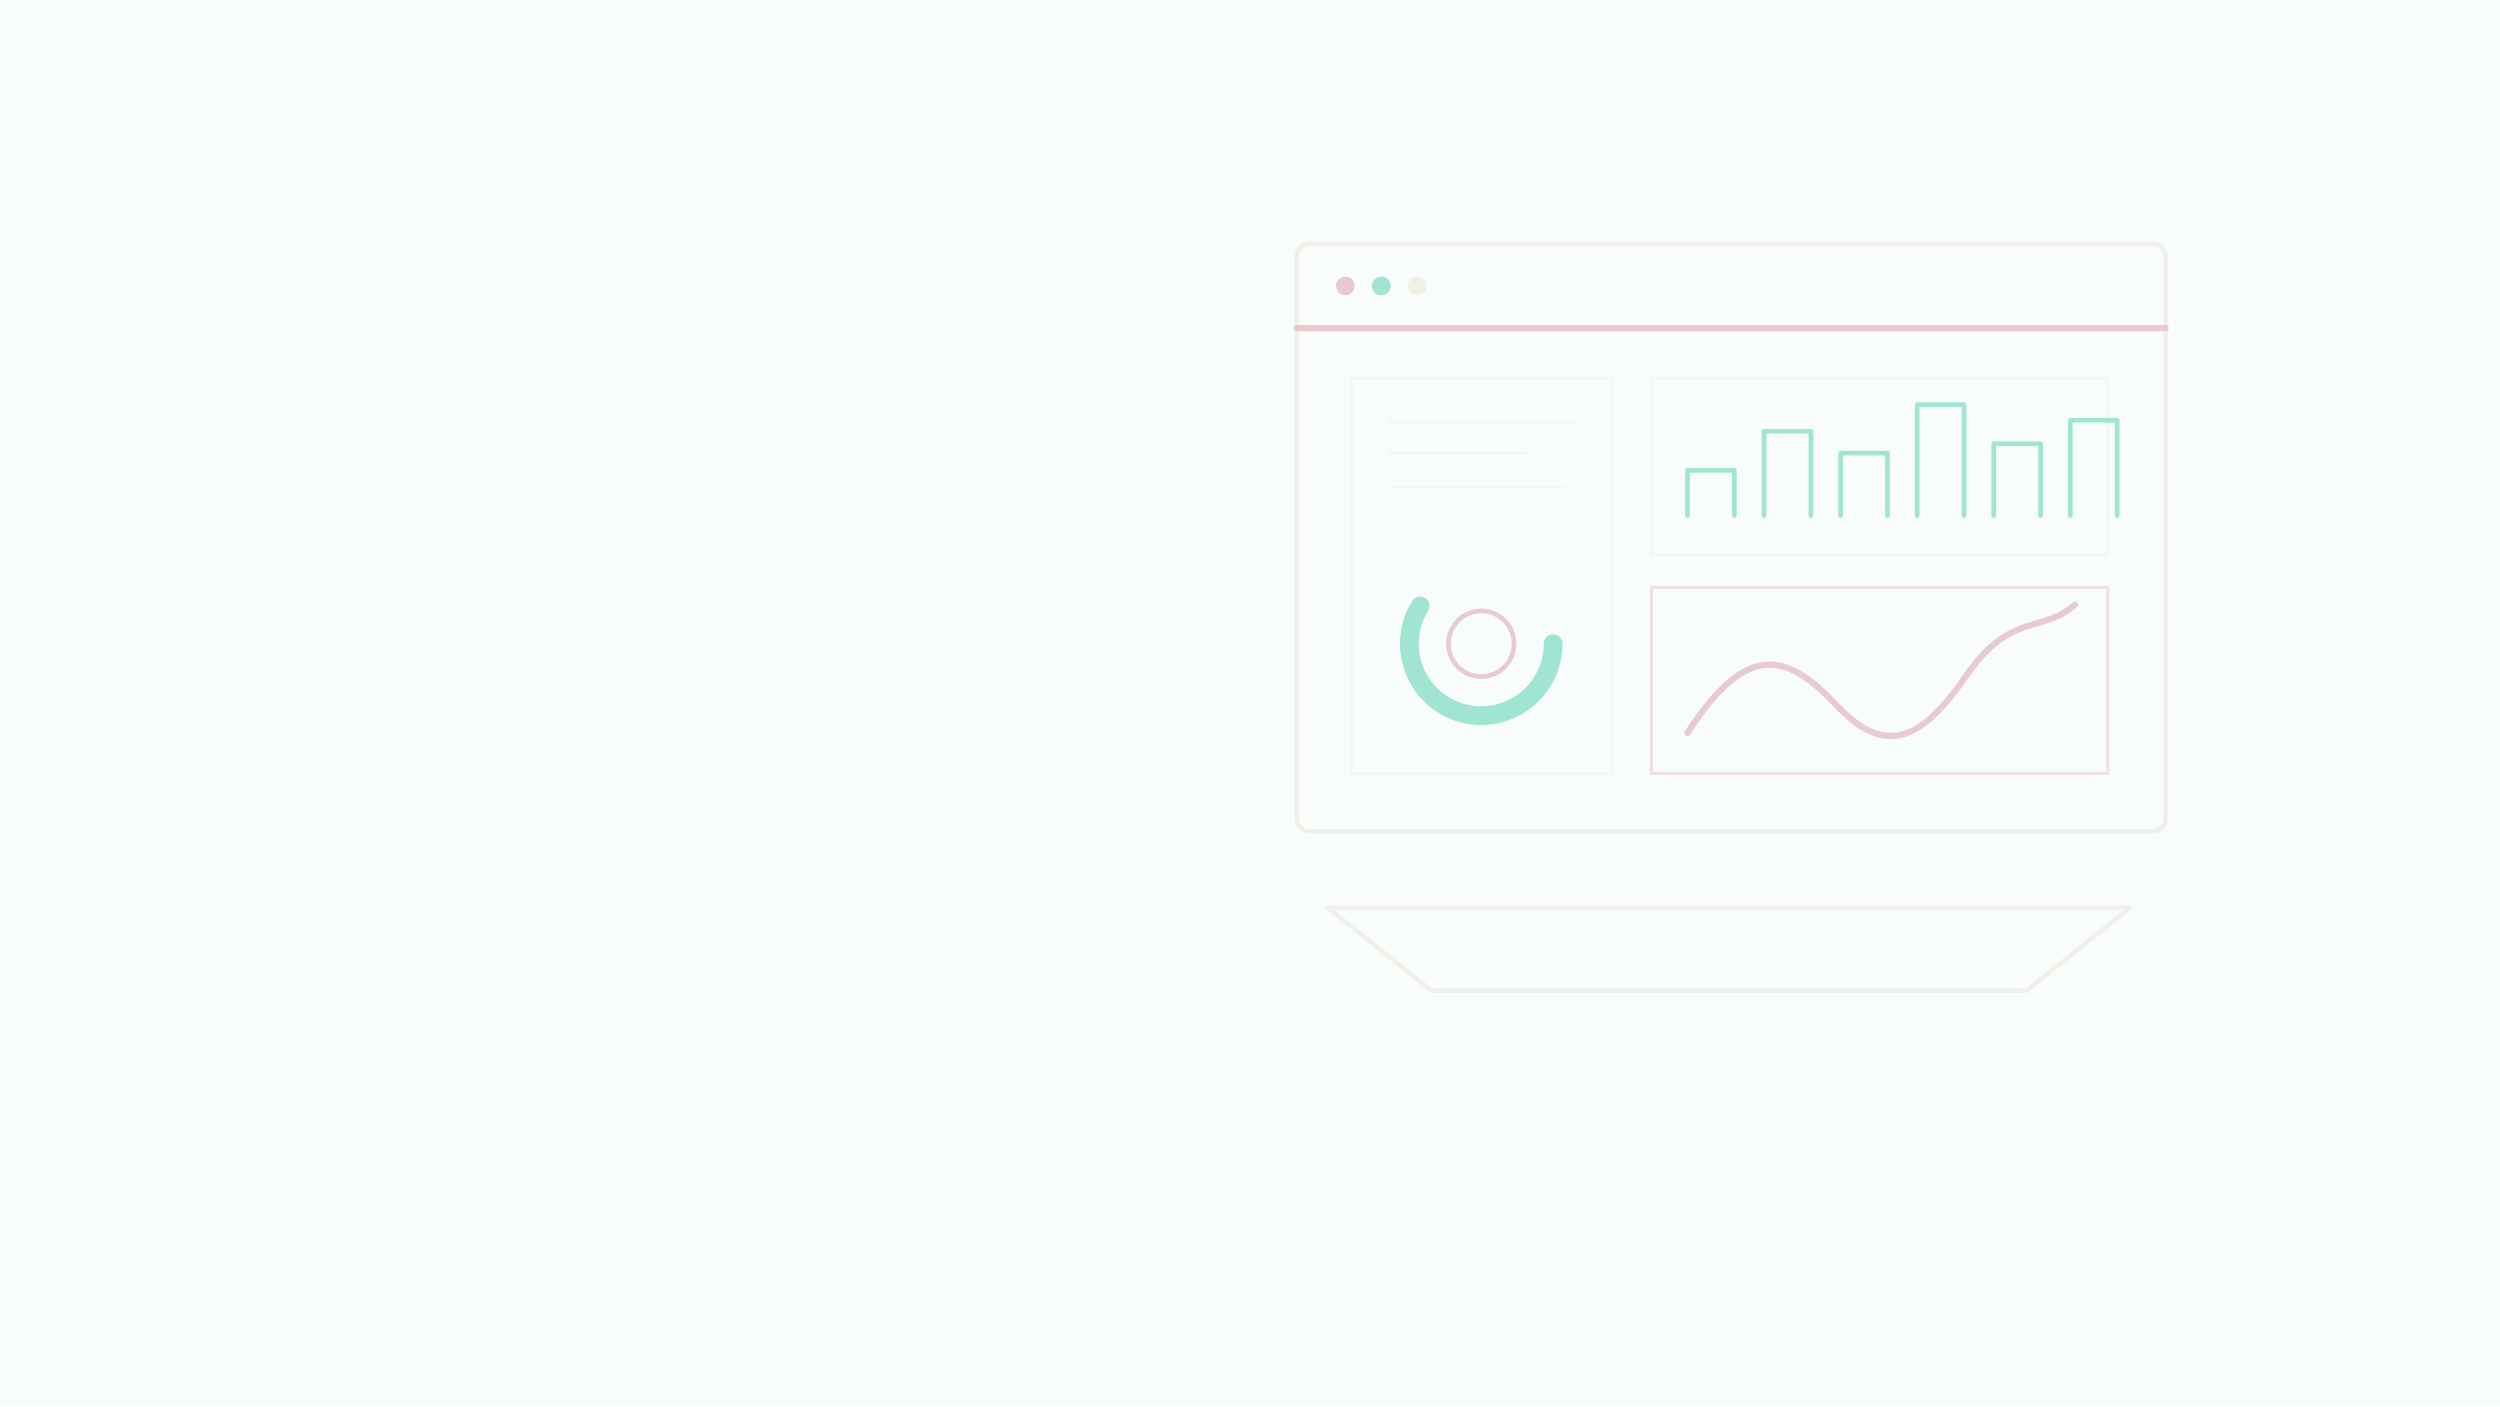
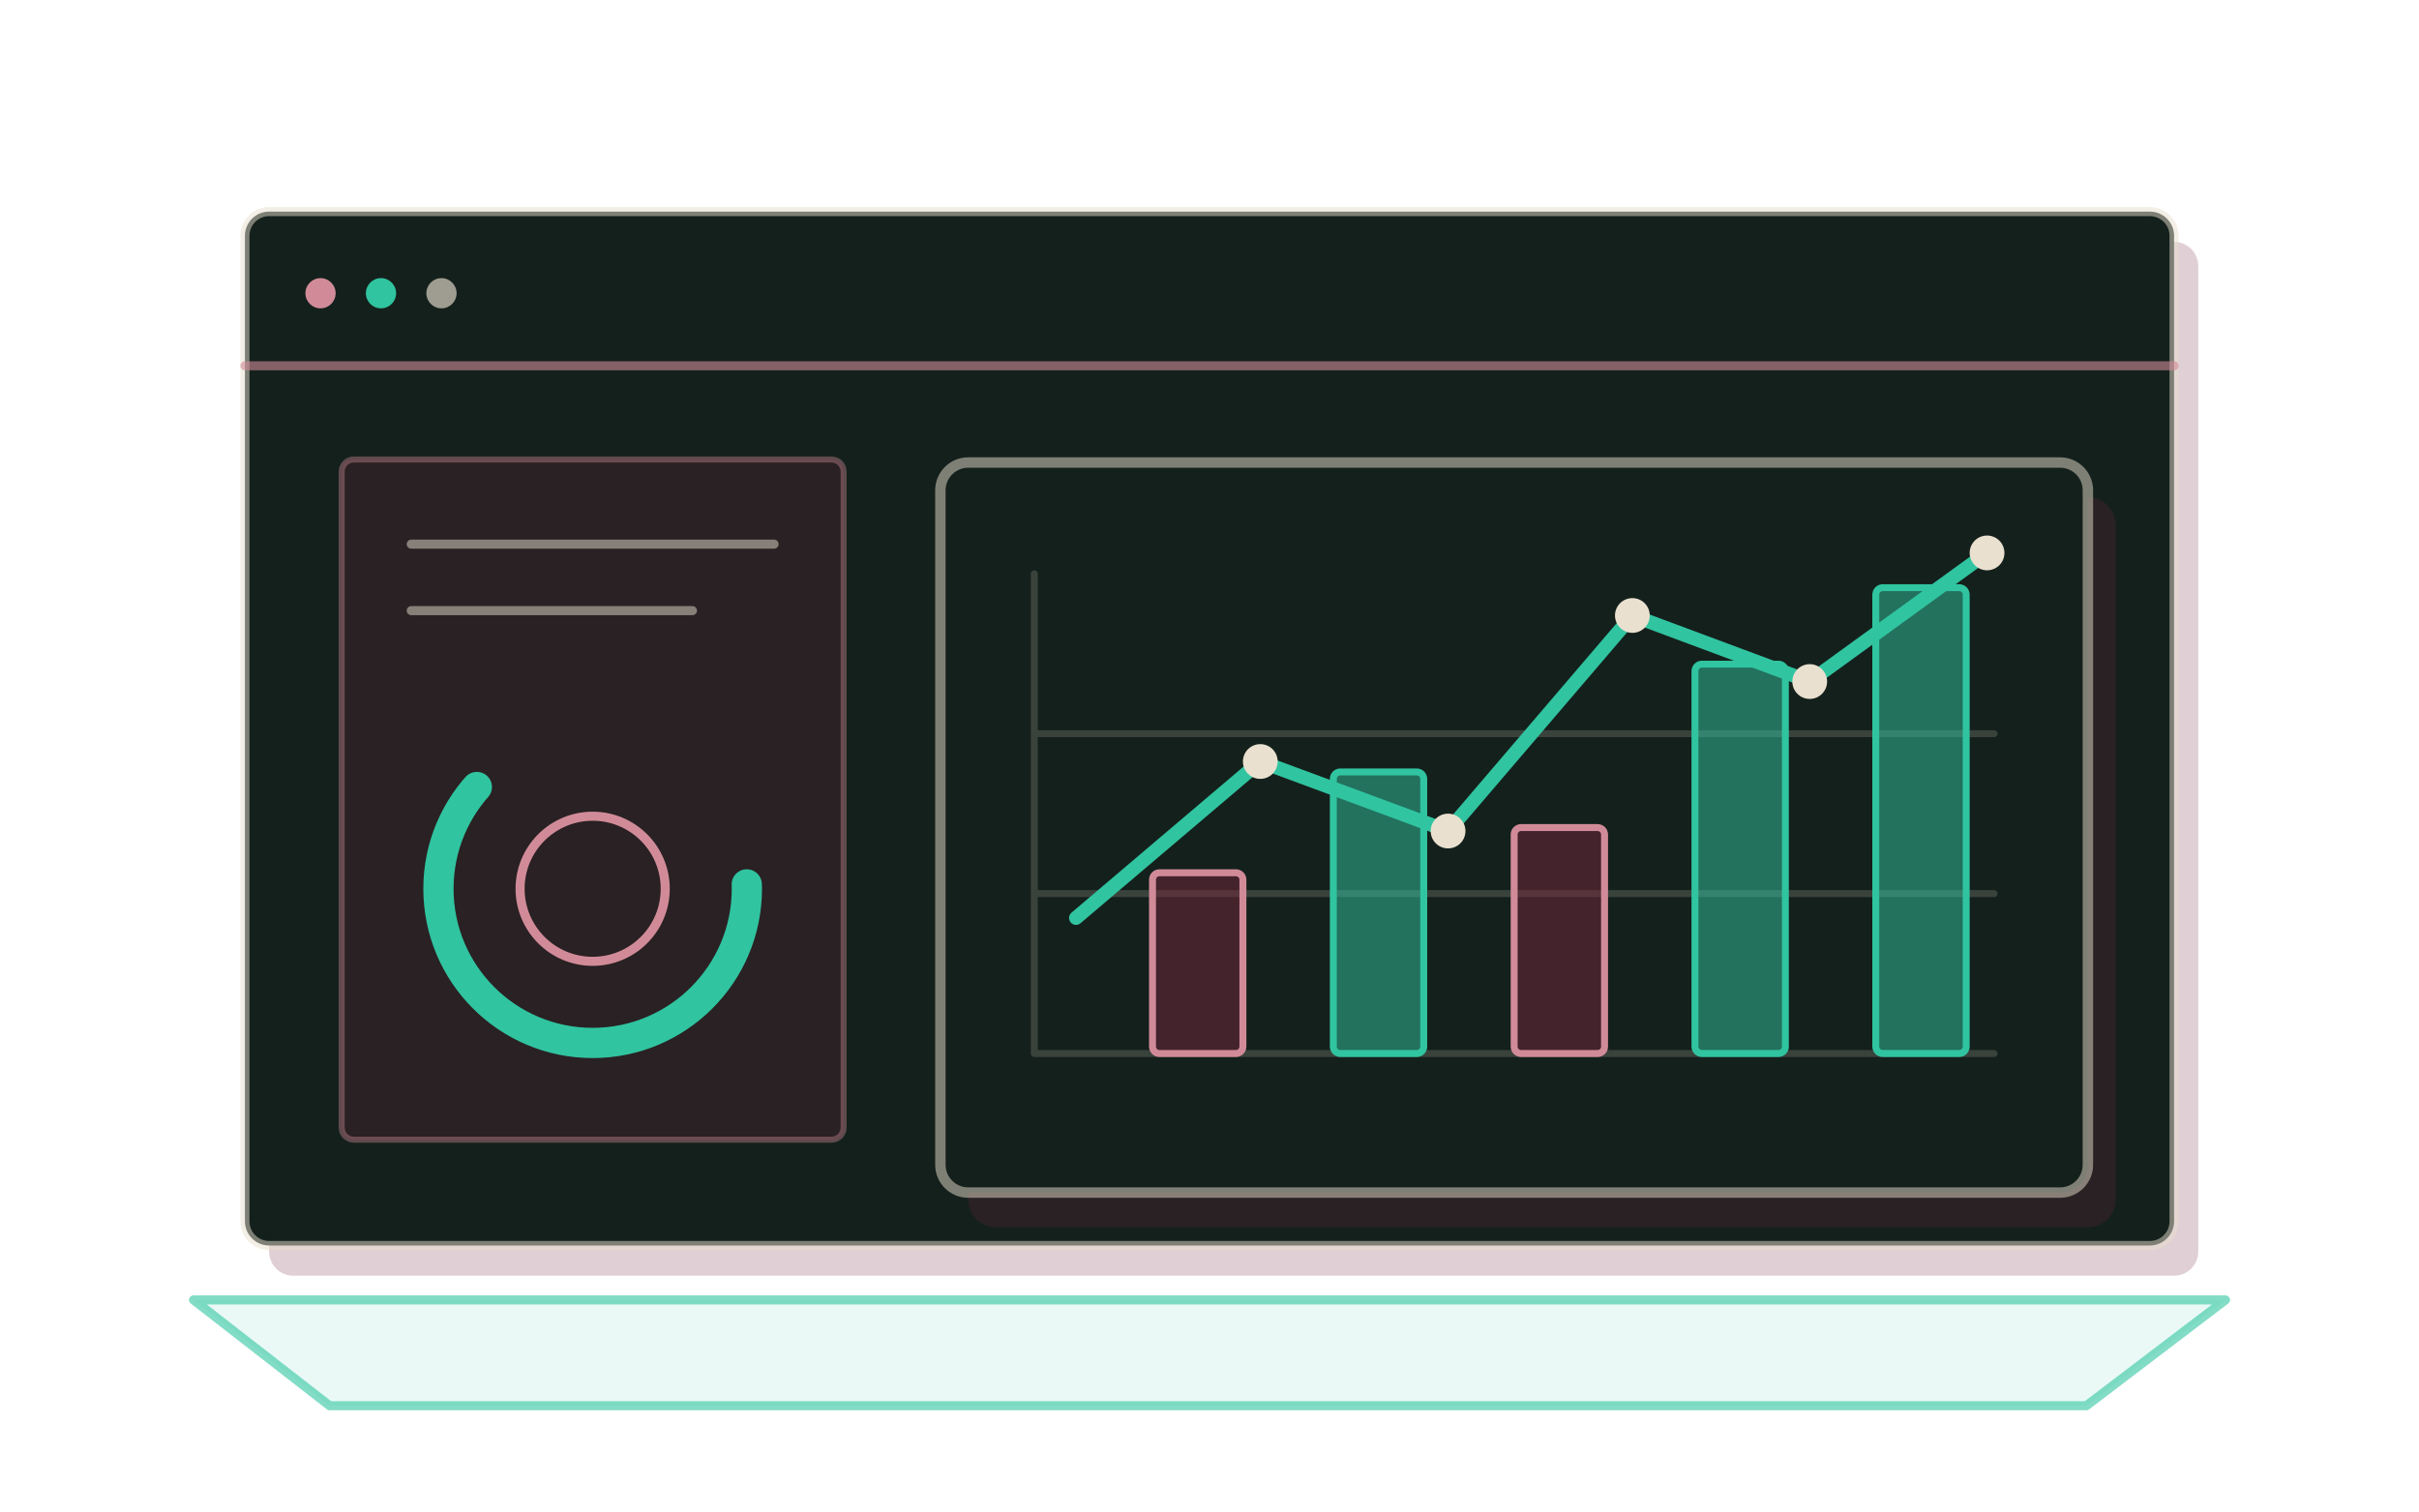
- <svg xmlns="http://www.w3.org/2000/svg" viewBox="0 0 1600 900" fill="none">
-   <defs>
-     <pattern id="grid" width="48" height="48" patternUnits="userSpaceOnUse">
-       <path d="M48 0H0V48" stroke="#E9E0CF" stroke-opacity=".09" />
-     </pattern>
-     <linearGradient id="wash" x1="800" y1="0" x2="800" y2="900">
-       <stop stop-color="#30C4A0" stop-opacity=".035" />
-       <stop offset="1" stop-color="#74263C" stop-opacity=".055" />
-     </linearGradient>
-   </defs>
-   <rect width="1600" height="900" fill="url(#wash)" />
-   <rect width="1600" height="900" fill="url(#grid)" opacity=".45" />
-   <g opacity=".44" stroke-linecap="round" stroke-linejoin="round">
-     <rect x="830" y="156" width="556" height="376" rx="8" stroke="#E9E0CF" stroke-width="3" />
-     <path d="M830 210h556" stroke="#D18B98" stroke-width="4" />
-     <circle cx="861" cy="183" r="6" fill="#D18B98" />
-     <circle cx="884" cy="183" r="6" fill="#30C4A0" />
-     <circle cx="907" cy="183" r="6" fill="#E9E0CF" />
-     <rect x="865" y="242" width="167" height="253" stroke="#E9E0CF" stroke-opacity=".5" stroke-width="2" />
-     <path d="M889 270h119m-119 20h88m-88 22h112" stroke="#E9E0CF" stroke-opacity=".4" stroke-width="2" />
-     <circle cx="948" cy="412" r="46" stroke="#30C4A0" stroke-width="12" stroke-dasharray="170 120" />
-     <circle cx="948" cy="412" r="21" stroke="#D18B98" stroke-width="3" />
-     <rect x="1057" y="242" width="292" height="113" stroke="#E9E0CF" stroke-opacity=".5" stroke-width="2" />
-     <path d="M1080 330v-29h30v29m19 0v-54h30v54m19 0v-40h30v40m19 0v-71h30v71m19 0v-46h30v46m19 0v-61h30v61" stroke="#30C4A0" stroke-width="3" />
-     <rect x="1057" y="376" width="292" height="119" stroke="#D18B98" stroke-opacity=".58" stroke-width="2" />
-     <path d="M1080 469c38-59 64-51 95-18s54 24 83-18 48-27 70-46" stroke="#D18B98" stroke-width="4" />
-     <path d="M850 581h513l-66 53H916z" stroke="#E9E0CF" stroke-width="3" />
+ <svg xmlns="http://www.w3.org/2000/svg" viewBox="0 0 800 500" fill="none">
+   <g stroke-linecap="round" stroke-linejoin="round">
+     <rect x="89" y="80" width="638" height="342" rx="8" fill="#74263C" fill-opacity=".22" />
+     <rect x="81" y="70" width="638" height="342" rx="8" fill="#14201C" stroke="#E9E0CF" stroke-opacity=".5" stroke-width="3" />
+     <path d="M81 121h638" stroke="#D18B98" stroke-opacity=".6" stroke-width="3" />
+     <circle cx="106" cy="97" r="5" fill="#D18B98" />
+     <circle cx="126" cy="97" r="5" fill="#30C4A0" />
+     <circle cx="146" cy="97" r="5" fill="#E9E0CF" fill-opacity=".65" />
+     <rect x="113" y="152" width="166" height="225" rx="4" fill="#74263C" fill-opacity=".23" stroke="#D18B98" stroke-opacity=".4" stroke-width="2" />
+     <path d="M136 180h120m-120 22h93" stroke="#E9E0CF" stroke-opacity=".5" stroke-width="3" />
+     <circle cx="196" cy="294" r="51" stroke="#30C4A0" stroke-width="10" stroke-dasharray="197 122" />
+     <circle cx="196" cy="294" r="24" stroke="#D18B98" stroke-width="3" />
+     <g transform="translate(311 153) scale(1.15)">
+       <rect x="8" y="10" width="330" height="210" rx="8" fill="#74263C" fill-opacity=".22" />
+       <rect x="0" y="0" width="330" height="210" rx="8" fill="#14201C" stroke="#E9E0CF" stroke-opacity=".5" stroke-width="3" />
+       <path d="M27 170H303M27 170V32M27 124h276M27 78h276" stroke="#E9E0CF" stroke-opacity=".18" stroke-width="2" />
+       <rect x="61" y="118" width="26" height="52" rx="2" fill="#74263C" fill-opacity=".5" stroke="#D18B98" stroke-width="2" />
+       <rect x="113" y="89" width="26" height="81" rx="2" fill="#30C4A0" fill-opacity=".5" stroke="#30C4A0" stroke-width="2" />
+       <rect x="165" y="105" width="26" height="65" rx="2" fill="#74263C" fill-opacity=".5" stroke="#D18B98" stroke-width="2" />
+       <rect x="217" y="58" width="26" height="112" rx="2" fill="#30C4A0" fill-opacity=".5" stroke="#30C4A0" stroke-width="2" />
+       <rect x="269" y="36" width="26" height="134" rx="2" fill="#30C4A0" fill-opacity=".5" stroke="#30C4A0" stroke-width="2" />
+       <path d="m39 131 53-45 54 20 53-62 51 19 51-37" stroke="#30C4A0" stroke-width="4" />
+       <circle cx="92" cy="86" r="5" fill="#E9E0CF" />
+       <circle cx="146" cy="106" r="5" fill="#E9E0CF" />
+       <circle cx="199" cy="44" r="5" fill="#E9E0CF" />
+       <circle cx="250" cy="63" r="5" fill="#E9E0CF" />
+       <circle cx="301" cy="26" r="5" fill="#E9E0CF" />
+     </g>
+     <path d="M64 430h672l-46 35H109z" fill="#30C4A0" fill-opacity=".1" stroke="#30C4A0" stroke-opacity=".6" stroke-width="3" />
  </g>
</svg>
